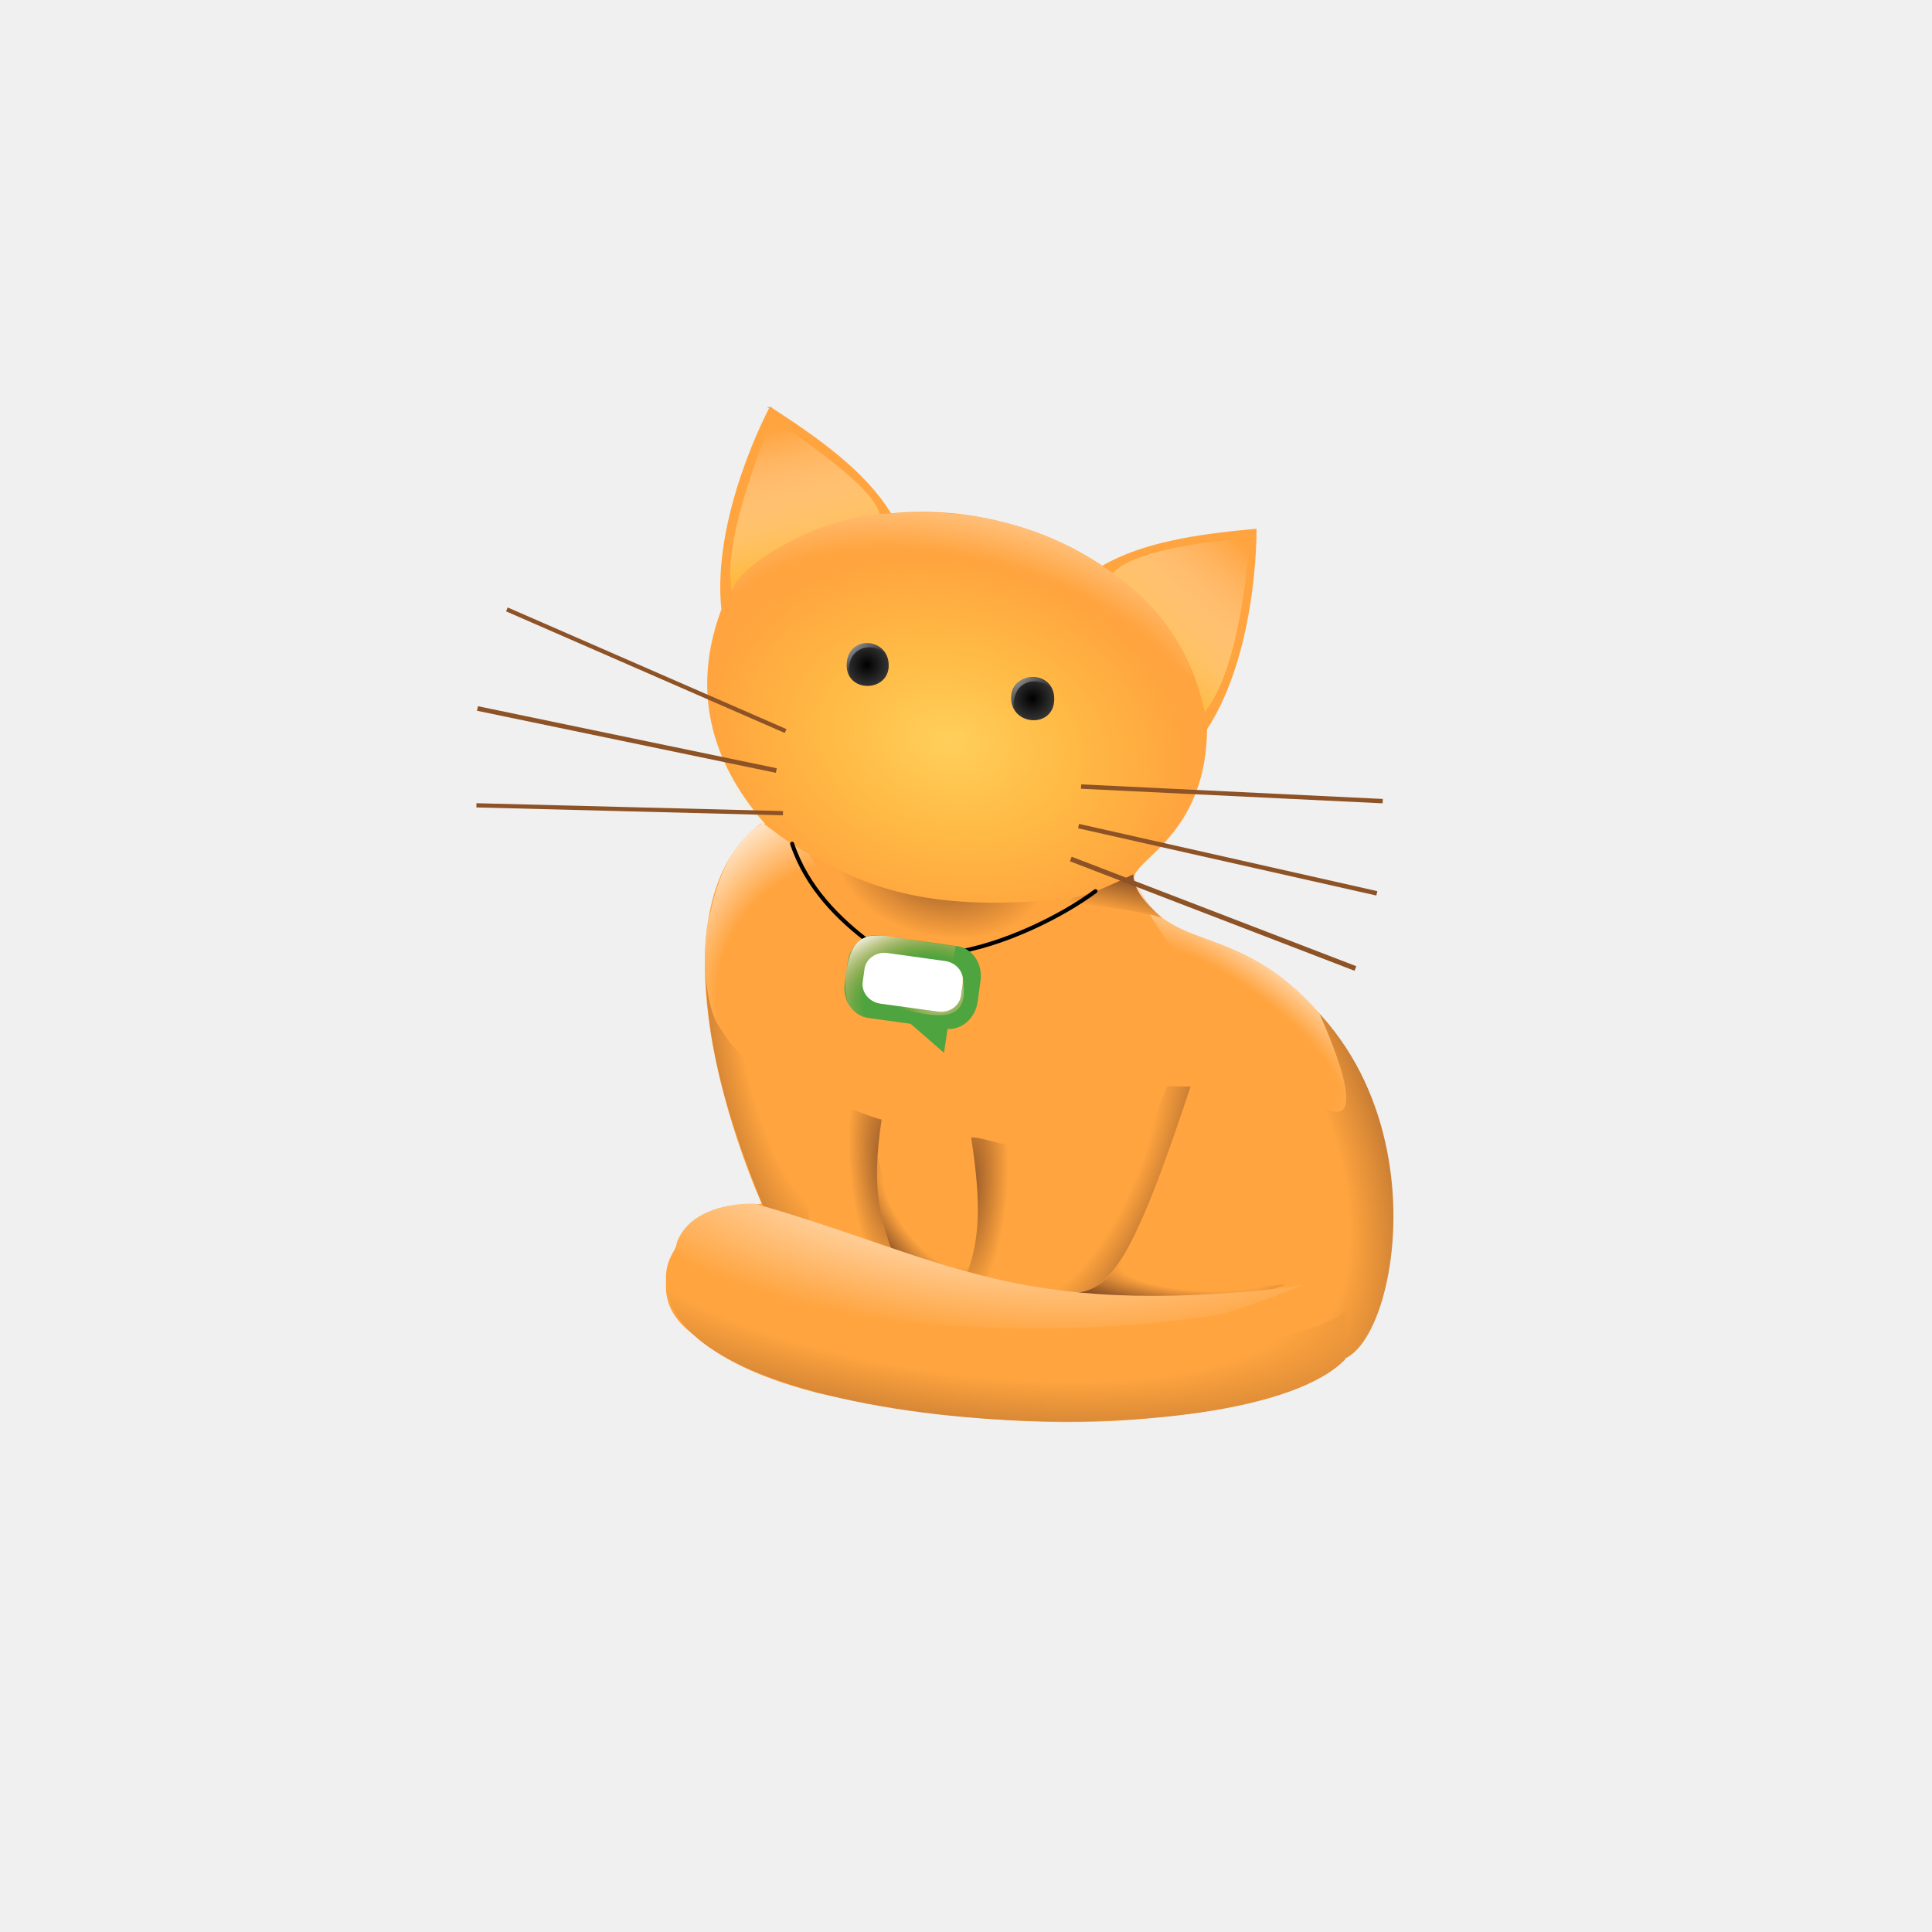
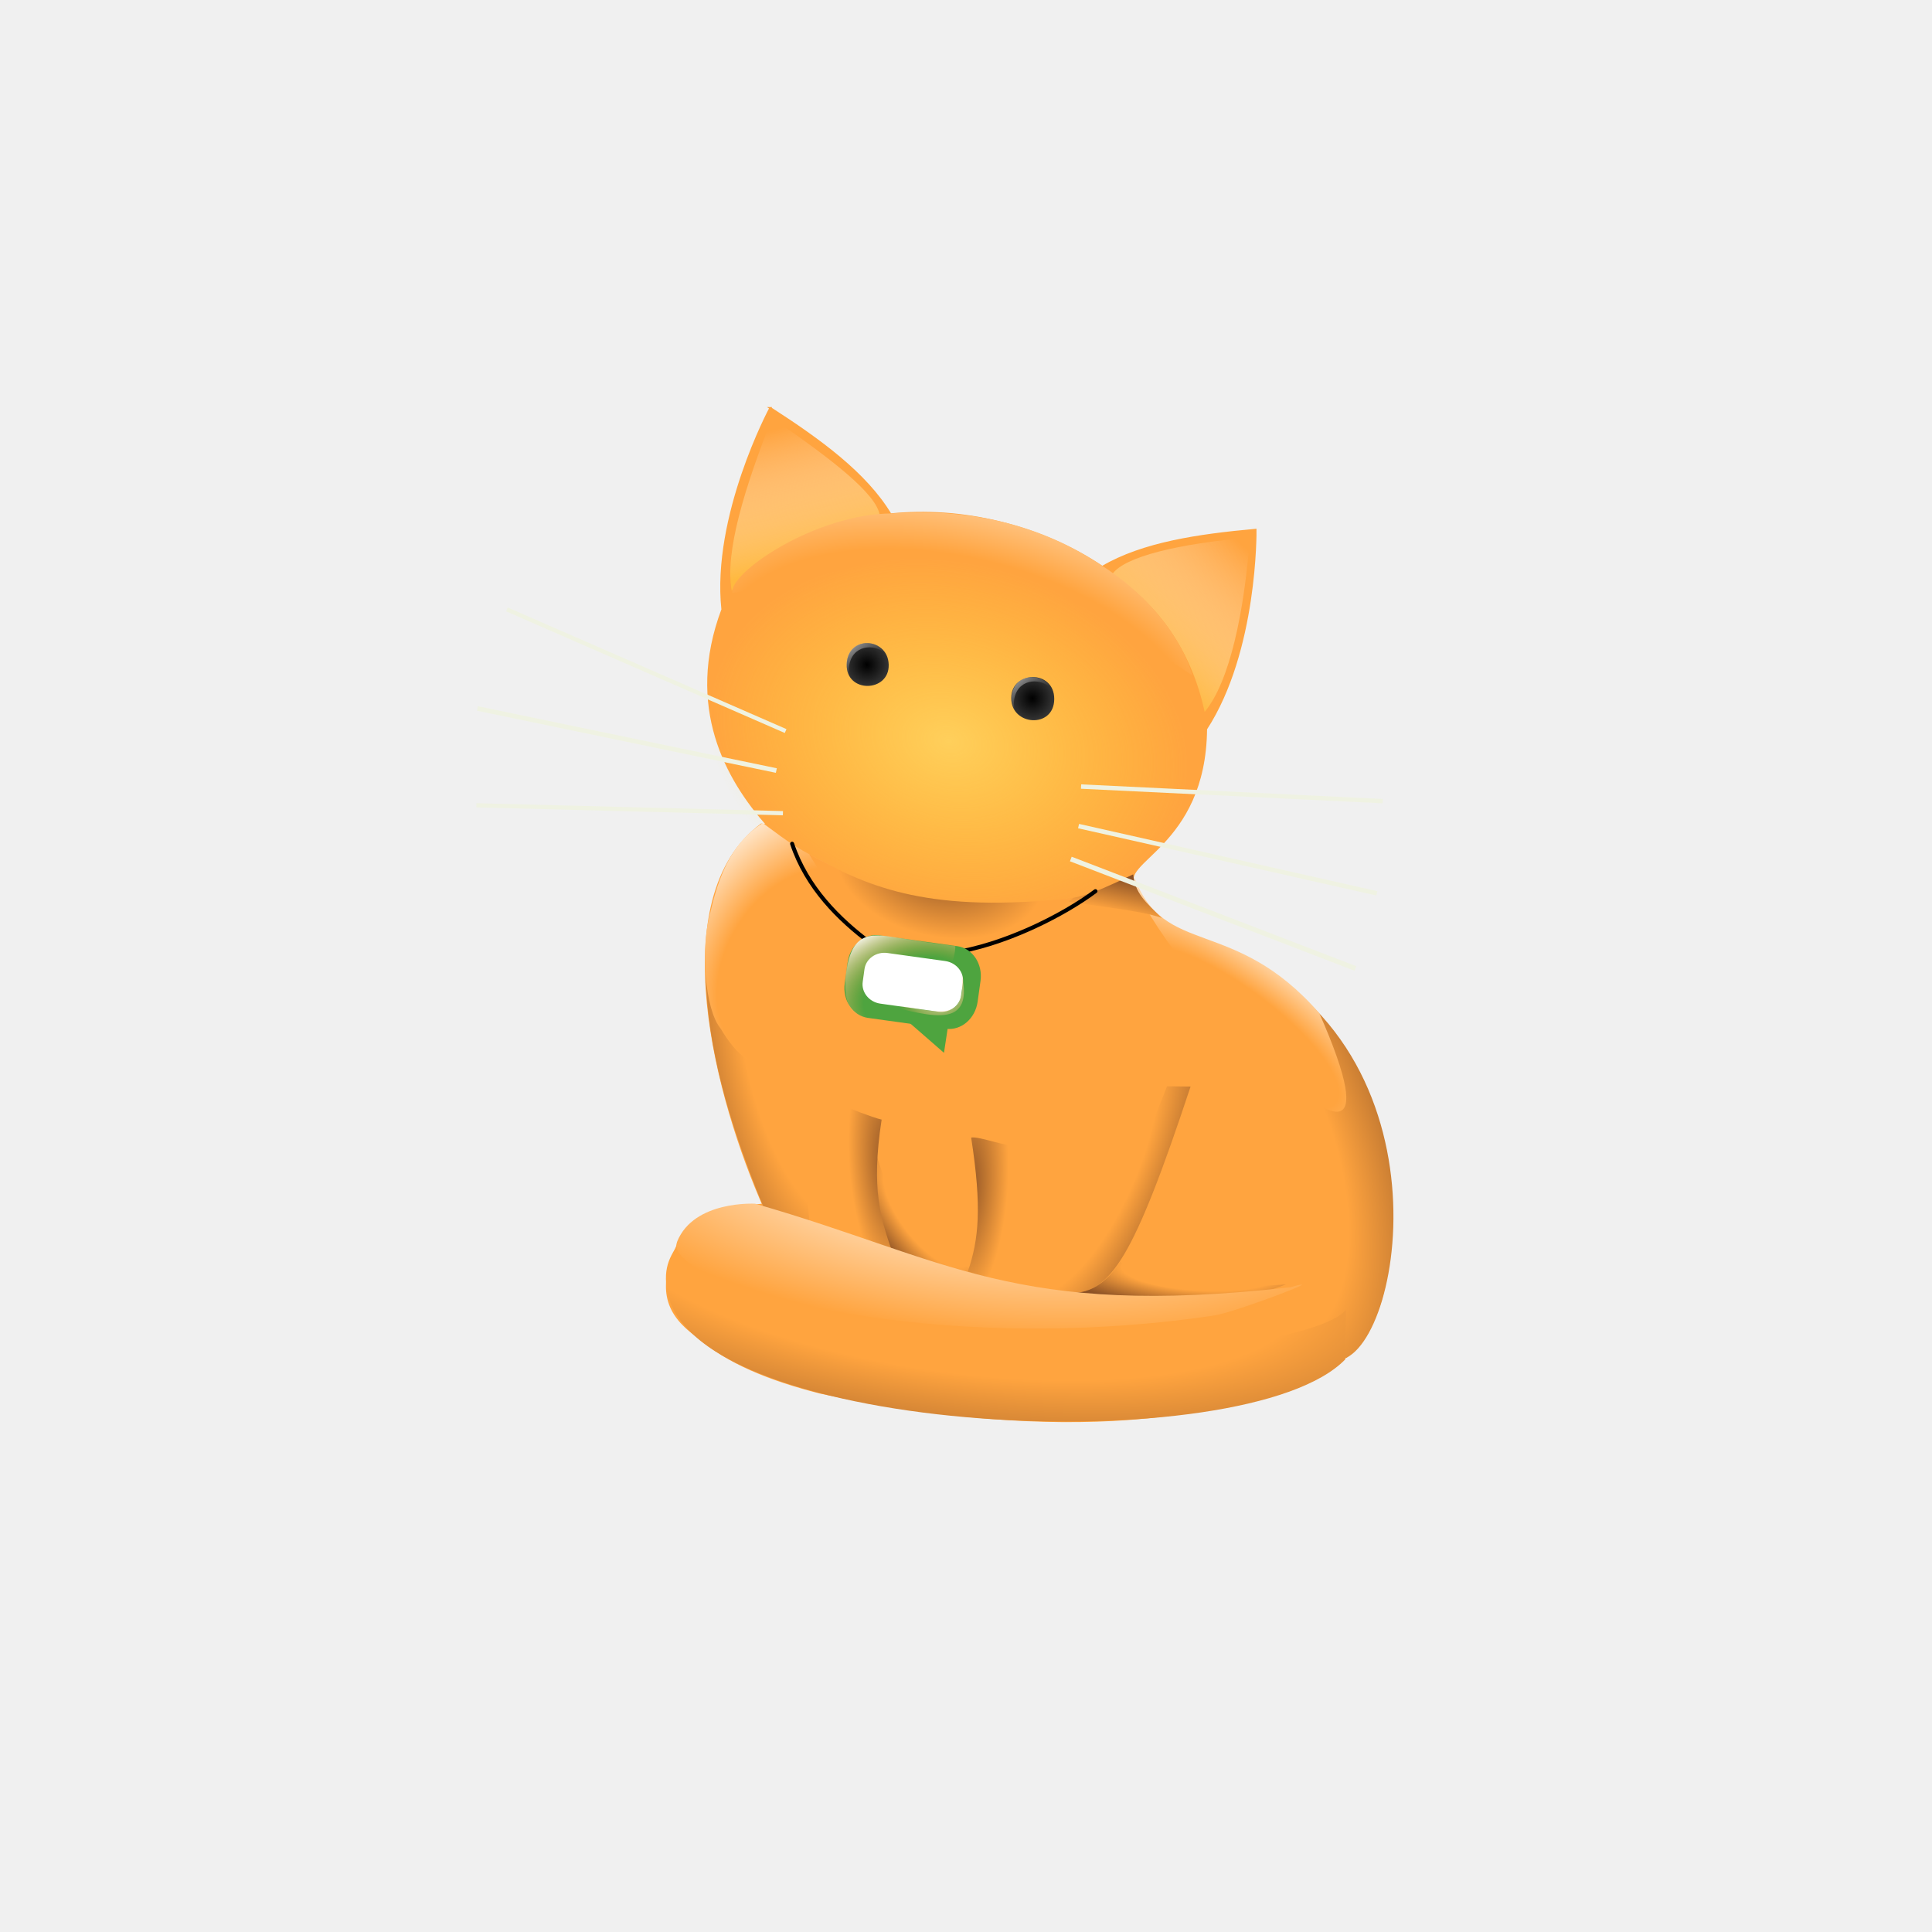
<svg xmlns="http://www.w3.org/2000/svg" xmlns:xlink="http://www.w3.org/1999/xlink" width="959.937" height="959.937" id="svg3087" version="1.1">
  <defs id="defs3089">
    <linearGradient id="linearGradient4725">
      <stop style="stop-color:#4ea43f;stop-opacity:1;" offset="0" id="stop4727" />
      <stop id="stop4733" offset="0.5" style="stop-color:#ffffff;stop-opacity:0.498;" />
      <stop style="stop-color:#ffffff;stop-opacity:0;" offset="1" id="stop4729" />
    </linearGradient>
    <linearGradient id="linearGradient4551">
      <stop id="stop4553" offset="0" style="stop-color:#ffa43f;stop-opacity:1;" />
      <stop style="stop-color:#ffa43f;stop-opacity:1;" offset="0.4" id="stop4555" />
      <stop id="stop4557" offset="1" style="stop-color:#ffffff;stop-opacity:1;" />
    </linearGradient>
    <linearGradient id="linearGradient4311">
      <stop style="stop-color:#ffa43f;stop-opacity:1;" offset="0" id="stop4313" />
      <stop id="stop4319" offset="0.5" style="stop-color:#ffa43f;stop-opacity:1;" />
      <stop style="stop-color:#8d5225;stop-opacity:1;" offset="1" id="stop4315" />
    </linearGradient>
    <linearGradient id="linearGradient4257">
      <stop style="stop-color:#ffed6f;stop-opacity:0.623;" offset="0" id="stop4259" />
      <stop style="stop-color:#ffed6f;stop-opacity:0;" offset="1" id="stop4261" />
    </linearGradient>
    <linearGradient id="linearGradient4239">
      <stop style="stop-color:#ffa43f;stop-opacity:1;" offset="0" id="stop4241" />
      <stop style="stop-color:#8d5225;stop-opacity:1;" offset="1" id="stop4243" />
    </linearGradient>
    <linearGradient id="linearGradient4193">
      <stop style="stop-color:#8d5225;stop-opacity:1;" offset="0" id="stop4195" />
      <stop style="stop-color:#ffa43f;stop-opacity:1;" offset="1" id="stop4197" />
    </linearGradient>
    <linearGradient id="linearGradient4185">
      <stop style="stop-color:#ffa43f;stop-opacity:0" offset="0" id="stop4187" />
      <stop style="stop-color:#b67c20;stop-opacity:1;" offset="1" id="stop4189" />
    </linearGradient>
    <linearGradient id="linearGradient4165">
      <stop style="stop-color:#ffa43f;stop-opacity:1;" offset="0" id="stop4167" />
      <stop id="stop4201" offset="0.5" style="stop-color:#ffa43f;stop-opacity:1;" />
      <stop style="stop-color:#8d5225;stop-opacity:1;" offset="1" id="stop4169" />
    </linearGradient>
    <linearGradient id="linearGradient4104">
      <stop style="stop-color:#000000;stop-opacity:1;" offset="0" id="stop4106" />
      <stop style="stop-color:#000000;stop-opacity:0;" offset="1" id="stop4108" />
    </linearGradient>
    <linearGradient id="linearGradient4060">
      <stop style="stop-color:#ffffff;stop-opacity:1;" offset="0" id="stop4062" />
      <stop style="stop-color:#ffffff;stop-opacity:0;" offset="1" id="stop4064" />
    </linearGradient>
    <linearGradient id="linearGradient3941">
      <stop style="stop-color:#fcffff;stop-opacity:0.425;" offset="0" id="stop3943" />
      <stop style="stop-color:#ffffff;stop-opacity:0;" offset="1" id="stop3945" />
    </linearGradient>
    <linearGradient id="linearGradient3836">
      <stop style="stop-color:#ffed6f;stop-opacity:0.593;" offset="0" id="stop3838" />
      <stop style="stop-color:#fff03f;stop-opacity:0;" offset="1" id="stop3840" />
    </linearGradient>
    <linearGradient id="linearGradient3780">
      <stop style="stop-color:#ffb93f;stop-opacity:1;" offset="0" id="stop3782" />
      <stop style="stop-color:#ffffff;stop-opacity:0;" offset="1" id="stop3784" />
    </linearGradient>
    <linearGradient id="linearGradient3772">
      <stop style="stop-color:#ffb93f;stop-opacity:1;" offset="0" id="stop3774" />
      <stop style="stop-color:#ffffff;stop-opacity:0;" offset="1" id="stop3776" />
    </linearGradient>
    <radialGradient xlink:href="#linearGradient3836" id="radialGradient3842" cx="453.053" cy="354.35" fx="453.053" fy="354.35" r="121.213" gradientTransform="matrix(1,0,0,0.6749864,0,115.1687)" gradientUnits="userSpaceOnUse" />
    <radialGradient xlink:href="#linearGradient3941-2" id="radialGradient3947-8" cx="638.717" cy="316.524" fx="638.717" fy="316.524" r="10.442" gradientTransform="matrix(1,0,0,1.018466,-276.1262,49.26238)" gradientUnits="userSpaceOnUse" />
    <linearGradient id="linearGradient3941-2">
      <stop style="stop-color:#fcffff;stop-opacity:0.425;" offset="0" id="stop3943-4" />
      <stop style="stop-color:#ffffff;stop-opacity:0;" offset="1" id="stop3945-5" />
    </linearGradient>
    <radialGradient r="10.442" fy="316.524" fx="638.717" cy="316.524" cx="638.717" gradientTransform="matrix(1,0,0,1.018466,-336.3599,32.06391)" gradientUnits="userSpaceOnUse" id="radialGradient3971-7" xlink:href="#linearGradient3941-2-1" />
    <linearGradient id="linearGradient3941-2-1">
      <stop style="stop-color:#fcffff;stop-opacity:0.425;" offset="0" id="stop3943-4-1" />
      <stop style="stop-color:#ffffff;stop-opacity:0;" offset="1" id="stop3945-5-5" />
    </linearGradient>
    <radialGradient r="10.442" fy="316.524" fx="638.717" cy="316.524" cx="638.717" gradientTransform="matrix(1,0,0,1.018466,-336.3599,32.06391)" gradientUnits="userSpaceOnUse" id="radialGradient3971-76" xlink:href="#linearGradient3941-2-14" />
    <linearGradient id="linearGradient3941-2-14">
      <stop style="stop-color:#fcffff;stop-opacity:0.425;" offset="0" id="stop3943-4-2" />
      <stop style="stop-color:#ffffff;stop-opacity:0;" offset="1" id="stop3945-5-3" />
    </linearGradient>
    <radialGradient xlink:href="#linearGradient4060-6" id="radialGradient4066-1" cx="384.986" cy="345.914" fx="384.986" fy="345.914" r="9.377" gradientTransform="matrix(-0.08656939,2.769536,-3.6931,-0.1154375,1651.114,-673.4345)" gradientUnits="userSpaceOnUse" />
    <linearGradient id="linearGradient4060-6">
      <stop style="stop-color:#ffffff;stop-opacity:1;" offset="0" id="stop4062-8" />
      <stop style="stop-color:#ffffff;stop-opacity:0;" offset="1" id="stop4064-5" />
    </linearGradient>
    <radialGradient xlink:href="#linearGradient4193-3" id="radialGradient4199-8" cx="441.646" cy="580.381" fx="441.646" fy="580.381" r="6.756" gradientTransform="matrix(2.89545,-0.1898847,0.576605,8.792344,-1171.966,-4441.462)" gradientUnits="userSpaceOnUse" />
    <linearGradient id="linearGradient4193-3">
      <stop style="stop-color:#8d5225;stop-opacity:1;" offset="0" id="stop4195-8" />
      <stop style="stop-color:#ffa43f;stop-opacity:1;" offset="1" id="stop4197-6" />
    </linearGradient>
    <radialGradient xlink:href="#linearGradient4257" id="radialGradient4263" cx="463.527" cy="567.578" fx="463.527" fy="567.578" r="32.679" gradientTransform="matrix(1.013418,-6.8329718e-4,6.6536224e-4,3.00888,-14.69779,-1126.846)" gradientUnits="userSpaceOnUse" />
    <radialGradient xlink:href="#linearGradient4165-2" id="radialGradient4173-6" cx="402.311" cy="503.826" fx="402.311" fy="503.826" r="20.517" gradientTransform="matrix(3.231085,-0.2372463,1.707199,23.25057,-1768.285,-11055.141)" gradientUnits="userSpaceOnUse" />
    <linearGradient id="linearGradient4165-2">
      <stop style="stop-color:#ffa43f;stop-opacity:1;" offset="0" id="stop4167-3" />
      <stop id="stop4201-8" offset="0.5" style="stop-color:#ffa43f;stop-opacity:1;" />
      <stop style="stop-color:#8d5225;stop-opacity:1;" offset="1" id="stop4169-2" />
    </linearGradient>
    <radialGradient xlink:href="#linearGradient4165-7" id="radialGradient4173-2" cx="402.265" cy="492.975" fx="402.265" fy="492.975" r="20.517" gradientTransform="matrix(-3.9262,0.6512077,-1.563776,-9.428172,2757.375,4904.702)" gradientUnits="userSpaceOnUse" />
    <linearGradient id="linearGradient4165-7">
      <stop style="stop-color:#ffa43f;stop-opacity:1;" offset="0" id="stop4167-5" />
      <stop id="stop4201-7" offset="0.5" style="stop-color:#ffa43f;stop-opacity:1;" />
      <stop style="stop-color:#8d5225;stop-opacity:1;" offset="1" id="stop4169-8" />
    </linearGradient>
    <radialGradient r="20.517" fy="495.154" fx="402.444" cy="495.154" cx="402.444" gradientTransform="matrix(4.74723,-1.786836,3.458869,9.189454,-3081.887,-3218.443)" gradientUnits="userSpaceOnUse" id="radialGradient4337-7" xlink:href="#linearGradient4165-7-8" />
    <linearGradient id="linearGradient4165-7-8">
      <stop style="stop-color:#ffa43f;stop-opacity:1;" offset="0" id="stop4167-5-0" />
      <stop id="stop4201-7-2" offset="0.5" style="stop-color:#ffa43f;stop-opacity:1;" />
      <stop style="stop-color:#8d5225;stop-opacity:1;" offset="1" id="stop4169-8-0" />
    </linearGradient>
    <radialGradient r="20.517" fy="487.12" fx="411.928" cy="487.12" cx="411.928" gradientTransform="matrix(-0.8265658,5.843635,17.02701,2.408419,-7549.646,-2918.397)" gradientUnits="userSpaceOnUse" id="radialGradient4374-9" xlink:href="#linearGradient4165-7-8-2" />
    <linearGradient id="linearGradient4165-7-8-2">
      <stop style="stop-color:#ffffff;stop-opacity:1;" offset="0" id="stop4167-5-0-8" />
      <stop style="stop-color:#ffa43f;stop-opacity:1;" offset="1" id="stop4169-8-0-0" />
    </linearGradient>
    <radialGradient r="20.517" fy="487.12" fx="411.928" cy="487.12" cx="411.928" gradientTransform="matrix(-0.8265658,5.843635,17.02701,2.408419,-7549.646,-2918.397)" gradientUnits="userSpaceOnUse" id="radialGradient4374-5" xlink:href="#linearGradient4165-7-8-27" />
    <linearGradient id="linearGradient4165-7-8-27">
      <stop style="stop-color:#ffa43f;stop-opacity:1;" offset="0" id="stop4167-5-0-6" />
      <stop id="stop4201-7-2-7" offset="0.5" style="stop-color:#ffa43f;stop-opacity:1;" />
      <stop style="stop-color:#ffffff;stop-opacity:1;" offset="1" id="stop4169-8-0-8" />
    </linearGradient>
    <radialGradient r="20.517" fy="484.825" fx="414.487" cy="484.825" cx="414.487" gradientTransform="matrix(1.535497,-5.698555,10.32797,2.782911,-5241.532,1393.866)" gradientUnits="userSpaceOnUse" id="radialGradient4448-8" xlink:href="#linearGradient4165-7-8-27-1" />
    <linearGradient id="linearGradient4165-7-8-27-1">
      <stop style="stop-color:#ffa43f;stop-opacity:1;" offset="0" id="stop4167-5-0-6-6" />
      <stop id="stop4201-7-2-7-0" offset="0.5" style="stop-color:#ffa43f;stop-opacity:1;" />
      <stop style="stop-color:#ffffff;stop-opacity:1;" offset="1" id="stop4169-8-0-8-9" />
    </linearGradient>
    <radialGradient r="20.517" fy="480.343" fx="407.603" cy="480.343" cx="407.603" gradientTransform="matrix(-3.25406,-2.10787,2.832664,-4.372971,297.6836,3481.517)" gradientUnits="userSpaceOnUse" id="radialGradient4493-8" xlink:href="#linearGradient4165-7-8-27-1-9" />
    <linearGradient id="linearGradient4165-7-8-27-1-9">
      <stop style="stop-color:#ffa43f;stop-opacity:1;" offset="0" id="stop4167-5-0-6-6-0" />
      <stop id="stop4201-7-2-7-0-0" offset="0.5" style="stop-color:#ffa43f;stop-opacity:1;" />
      <stop style="stop-color:#ffffff;stop-opacity:1;" offset="1" id="stop4169-8-0-8-9-0" />
    </linearGradient>
-     <radialGradient xlink:href="#linearGradient4239" id="radialGradient3150" gradientUnits="userSpaceOnUse" gradientTransform="matrix(-5.911852,-1.288033,0.07835846,-0.3596519,3598.235,1322.608)" cx="531.766" cy="399.6" fx="531.766" fy="399.6" r="47.098" />
-     <radialGradient xlink:href="#linearGradient4165-7-8-27-1" id="radialGradient3157" gradientUnits="userSpaceOnUse" gradientTransform="matrix(-3.25406,-2.10787,2.832664,-4.372971,297.6836,3481.517)" cx="407.603" cy="480.343" fx="407.603" fy="480.343" r="20.517" />
-     <radialGradient xlink:href="#linearGradient4165-7-8-27" id="radialGradient3160" gradientUnits="userSpaceOnUse" gradientTransform="matrix(1.608002,-6.413772,11.71157,2.936219,-5940.825,1616.084)" cx="413.907" cy="485.246" fx="413.907" fy="485.246" r="20.517" />
-     <radialGradient xlink:href="#linearGradient4165-7-8-2" id="radialGradient3163" gradientUnits="userSpaceOnUse" gradientTransform="matrix(0.4795454,-3.98215,-10.55153,-1.270654,5403.536,2977.249)" cx="434.448" cy="492.635" fx="434.448" fy="492.635" r="20.517" />
-     <radialGradient xlink:href="#linearGradient4165-7-8" id="radialGradient3166" gradientUnits="userSpaceOnUse" gradientTransform="matrix(-0.8265658,5.843635,17.02701,2.408419,-7549.646,-2918.397)" cx="411.928" cy="487.12" fx="411.928" fy="487.12" r="20.517" />
-     <radialGradient xlink:href="#linearGradient4311" id="radialGradient3169" gradientUnits="userSpaceOnUse" gradientTransform="matrix(1.371419,0.09170418,-0.02234546,0.3341725,-268.2747,406.4776)" cx="589.981" cy="635.361" fx="589.981" fy="635.361" r="55.179" />
-     <radialGradient xlink:href="#linearGradient4165-2" id="radialGradient3172" gradientUnits="userSpaceOnUse" gradientTransform="matrix(2.656737,1.095967,2.77802,-6.734208,-1995.061,3605.516)" cx="395.532" cy="508.431" fx="395.532" fy="508.431" r="20.517" />
-     <radialGradient xlink:href="#linearGradient4193-3" id="radialGradient3175" gradientUnits="userSpaceOnUse" gradientTransform="matrix(-2.89545,-0.1898847,-0.576605,8.792344,2026.028,-4388.538)" cx="441.646" cy="580.381" fx="441.646" fy="580.381" r="6.756" />
-     <radialGradient xlink:href="#linearGradient4193" id="radialGradient3178" gradientUnits="userSpaceOnUse" gradientTransform="matrix(2.89545,-0.1898847,0.576605,8.792344,-1240.506,-4400.497)" cx="441.646" cy="580.381" fx="441.646" fy="580.381" r="6.756" />
-     <radialGradient xlink:href="#linearGradient4165" id="radialGradient3181" gradientUnits="userSpaceOnUse" gradientTransform="matrix(-3.9262,0.6512077,-1.563776,-9.428172,2688.835,4945.667)" cx="401.473" cy="493.67" fx="401.473" fy="493.67" r="20.517" />
-     <radialGradient xlink:href="#linearGradient4551" id="radialGradient3184" gradientUnits="userSpaceOnUse" gradientTransform="matrix(1.438372,-1.956417,-6.19024,-4.551106,2912.644,3607.124)" cx="436.165" cy="483.927" fx="436.165" fy="483.927" r="20.517" />
-     <radialGradient xlink:href="#linearGradient4165-7" id="radialGradient3187" gradientUnits="userSpaceOnUse" gradientTransform="matrix(4.74723,-1.786836,3.458869,9.189454,-3081.887,-3218.443)" cx="402.444" cy="495.154" fx="402.444" fy="495.154" r="20.517" />
-     <radialGradient xlink:href="#linearGradient4060-6" id="radialGradient3190" gradientUnits="userSpaceOnUse" gradientTransform="matrix(-0.08656939,2.769536,-3.6931,-0.1154375,1733.075,-656.499)" cx="384.986" cy="345.914" fx="384.986" fy="345.914" r="9.377" />
-     <radialGradient xlink:href="#linearGradient4060" id="radialGradient3193" gradientUnits="userSpaceOnUse" gradientTransform="matrix(-0.08656939,2.769536,-3.6931,-0.1154375,1651.114,-673.4345)" cx="384.986" cy="345.914" fx="384.986" fy="345.914" r="9.377" />
-     <radialGradient xlink:href="#linearGradient4104" id="radialGradient3196" gradientUnits="userSpaceOnUse" gradientTransform="matrix(1,0,0,1.018466,-194.3168,65.57688)" cx="638.717" cy="316.524" fx="638.717" fy="316.524" r="10.442" />
-     <radialGradient xlink:href="#linearGradient4104" id="radialGradient3199" gradientUnits="userSpaceOnUse" gradientTransform="matrix(1,0,0,1.018466,-276.5105,48.85639)" cx="638.717" cy="316.524" fx="638.717" fy="316.524" r="10.442" />
-     <linearGradient xlink:href="#linearGradient3772" id="linearGradient3205" gradientUnits="userSpaceOnUse" x1="497.76" y1="368.53" x2="548.944" y2="311.961" />
-     <linearGradient xlink:href="#linearGradient3780" id="linearGradient3208" gradientUnits="userSpaceOnUse" x1="400.739" y1="279.945" x2="385.115" y2="213.275" gradientTransform="translate(-68.53983,40.96523)" />
    <radialGradient xlink:href="#linearGradient4311-7" id="radialGradient3169-1" gradientUnits="userSpaceOnUse" gradientTransform="matrix(1.371419,0.09170418,-0.02234546,0.3341725,-268.2747,406.4776)" cx="589.981" cy="635.361" fx="589.981" fy="635.361" r="55.179" />
    <linearGradient id="linearGradient4311-7">
      <stop style="stop-color:#ffa43f;stop-opacity:1;" offset="0" id="stop4313-4" />
      <stop id="stop4319-0" offset="0.5" style="stop-color:#ffa43f;stop-opacity:1;" />
      <stop style="stop-color:#8d5225;stop-opacity:1;" offset="1" id="stop4315-9" />
    </linearGradient>
-     <radialGradient r="55.179" fy="647.2" fx="593.86" cy="647.2" cx="593.86" gradientTransform="matrix(-0.7014414,-0.9104455,-0.3811613,0.2936609,1055.734,994.9683)" gradientUnits="userSpaceOnUse" id="radialGradient3998" xlink:href="#linearGradient4311-7" />
    <radialGradient xlink:href="#linearGradient4193-8" id="radialGradient3178-8" gradientUnits="userSpaceOnUse" gradientTransform="matrix(2.89545,-0.1898847,0.576605,8.792344,-1240.506,-4400.497)" cx="441.646" cy="580.381" fx="441.646" fy="580.381" r="6.756" />
    <linearGradient id="linearGradient4193-8">
      <stop style="stop-color:#8d5225;stop-opacity:1;" offset="0" id="stop4195-2" />
      <stop style="stop-color:#ffa43f;stop-opacity:1;" offset="1" id="stop4197-4" />
    </linearGradient>
-     <radialGradient r="6.756" fy="582.508" fx="445.036" cy="582.508" cx="445.036" gradientTransform="matrix(1.095462,-4.89573,7.554719,1.690434,-4489.925,1666.489)" gradientUnits="userSpaceOnUse" id="radialGradient4051" xlink:href="#linearGradient4193-8" />
    <radialGradient xlink:href="#linearGradient4165-7-8-27-1-1" id="radialGradient3157-5" gradientUnits="userSpaceOnUse" gradientTransform="matrix(-3.25406,-2.10787,2.832664,-4.372971,297.6836,3481.517)" cx="407.603" cy="480.343" fx="407.603" fy="480.343" r="20.517" />
    <linearGradient id="linearGradient4165-7-8-27-1-1">
      <stop style="stop-color:#ffa43f;stop-opacity:0;" offset="0" id="stop4167-5-0-6-6-7" />
      <stop id="stop4201-7-2-7-0-1" offset="0.5" style="stop-color:#ffa43f;stop-opacity:0;" />
      <stop style="stop-color:#ffffff;stop-opacity:1;" offset="1" id="stop4169-8-0-8-9-1" />
    </linearGradient>
-     <radialGradient r="20.517" fy="474.93" fx="421.443" cy="474.93" cx="421.443" gradientTransform="matrix(-0.3891971,-1.881267,2.666015,-0.5515459,-713.9204,1591.363)" gradientUnits="userSpaceOnUse" id="radialGradient4086" xlink:href="#linearGradient4165-7-8-27-1-1" />
    <radialGradient xlink:href="#linearGradient4193-3-7" id="radialGradient3175-2" gradientUnits="userSpaceOnUse" gradientTransform="matrix(-2.89545,-0.1898847,-0.576605,8.792344,2026.028,-4388.538)" cx="441.646" cy="580.381" fx="441.646" fy="580.381" r="6.756" />
    <linearGradient id="linearGradient4193-3-7">
      <stop style="stop-color:#ffffff;stop-opacity:1;" offset="0" id="stop4195-8-6" />
      <stop style="stop-color:#ffa43f;stop-opacity:0;" offset="1" id="stop4197-6-1" />
    </linearGradient>
-     <radialGradient r="6.756" fy="577.93" fx="445.648" cy="577.93" cx="445.648" gradientTransform="matrix(-1.546258,-2.455357,-2.796917,1.761355,2704.434,609.4032)" gradientUnits="userSpaceOnUse" id="radialGradient4125" xlink:href="#linearGradient4193-3-7" />
+     <radialGradient xlink:href="#linearGradient4193-3-7" id="radialGradient3164" gradientUnits="userSpaceOnUse" gradientTransform="matrix(-1.546258,-2.455357,-2.796917,1.761355,2704.434,609.4032)" cx="445.648" cy="577.93" fx="445.648" fy="577.93" r="6.756" />
+     <radialGradient xlink:href="#linearGradient4165-7-8-27-1-1" id="radialGradient3168" gradientUnits="userSpaceOnUse" gradientTransform="matrix(-0.3891971,-1.881267,2.666015,-0.5515459,-713.9204,1591.363)" cx="421.443" cy="474.93" fx="421.443" fy="474.93" r="20.517" />
+     <radialGradient xlink:href="#linearGradient4193-8" id="radialGradient3171" gradientUnits="userSpaceOnUse" gradientTransform="matrix(1.095462,-4.89573,7.554719,1.690434,-4489.925,1666.489)" cx="445.036" cy="582.508" fx="445.036" fy="582.508" r="6.756" />
+     <radialGradient xlink:href="#linearGradient4239" id="radialGradient3180" gradientUnits="userSpaceOnUse" gradientTransform="matrix(-5.911852,-1.288033,0.07835846,-0.3596519,3598.235,1322.608)" cx="531.766" cy="399.6" fx="531.766" fy="399.6" r="47.098" />
+     <radialGradient xlink:href="#linearGradient4165-7-8-27-1" id="radialGradient3188" gradientUnits="userSpaceOnUse" gradientTransform="matrix(-3.25406,-2.10787,2.832664,-4.372971,297.6836,3481.517)" cx="407.603" cy="480.343" fx="407.603" fy="480.343" r="20.517" />
+     <radialGradient xlink:href="#linearGradient4165-7-8-27" id="radialGradient3191" gradientUnits="userSpaceOnUse" gradientTransform="matrix(1.608002,-6.413772,11.71157,2.936219,-5940.825,1616.084)" cx="413.907" cy="485.246" fx="413.907" fy="485.246" r="20.517" />
+     <radialGradient xlink:href="#linearGradient4165-7-8-2" id="radialGradient3194" gradientUnits="userSpaceOnUse" gradientTransform="matrix(0.4795454,-3.98215,-10.55153,-1.270654,5403.536,2977.249)" cx="434.448" cy="492.635" fx="434.448" fy="492.635" r="20.517" />
+     <radialGradient xlink:href="#linearGradient4165-7-8" id="radialGradient3197" gradientUnits="userSpaceOnUse" gradientTransform="matrix(-0.8265658,5.843635,17.02701,2.408419,-7549.646,-2918.397)" cx="411.928" cy="487.12" fx="411.928" fy="487.12" r="20.517" />
+     <radialGradient xlink:href="#linearGradient4311" id="radialGradient3200" gradientUnits="userSpaceOnUse" gradientTransform="matrix(1.371419,0.09170418,-0.02234546,0.3341725,-268.2747,406.4776)" cx="589.981" cy="635.361" fx="589.981" fy="635.361" r="55.179" />
+     <radialGradient xlink:href="#linearGradient4165-2" id="radialGradient3203" gradientUnits="userSpaceOnUse" gradientTransform="matrix(2.656737,1.095967,2.77802,-6.734208,-1995.061,3605.516)" cx="395.532" cy="508.431" fx="395.532" fy="508.431" r="20.517" />
+     <radialGradient xlink:href="#linearGradient4193-3" id="radialGradient3206" gradientUnits="userSpaceOnUse" gradientTransform="matrix(-2.89545,-0.1898847,-0.576605,8.792344,2026.028,-4388.538)" cx="441.646" cy="580.381" fx="441.646" fy="580.381" r="6.756" />
+     <radialGradient xlink:href="#linearGradient4193" id="radialGradient3209" gradientUnits="userSpaceOnUse" gradientTransform="matrix(2.89545,-0.1898847,0.576605,8.792344,-1240.506,-4400.497)" cx="441.646" cy="580.381" fx="441.646" fy="580.381" r="6.756" />
+     <radialGradient xlink:href="#linearGradient4311-7" id="radialGradient3212" gradientUnits="userSpaceOnUse" gradientTransform="matrix(-0.7014414,-0.9104455,-0.3811613,0.2936609,1055.734,994.9683)" cx="593.86" cy="647.2" fx="593.86" fy="647.2" r="55.179" />
+     <radialGradient xlink:href="#linearGradient4165" id="radialGradient3215" gradientUnits="userSpaceOnUse" gradientTransform="matrix(-3.9262,0.6512077,-1.563776,-9.428172,2688.835,4945.667)" cx="401.473" cy="493.67" fx="401.473" fy="493.67" r="20.517" />
+     <radialGradient xlink:href="#linearGradient4551" id="radialGradient3218" gradientUnits="userSpaceOnUse" gradientTransform="matrix(1.438372,-1.956417,-6.19024,-4.551106,2912.644,3607.124)" cx="436.165" cy="483.927" fx="436.165" fy="483.927" r="20.517" />
+     <radialGradient xlink:href="#linearGradient4165-7" id="radialGradient3221" gradientUnits="userSpaceOnUse" gradientTransform="matrix(4.74723,-1.786836,3.458869,9.189454,-3081.887,-3218.443)" cx="402.444" cy="495.154" fx="402.444" fy="495.154" r="20.517" />
+     <radialGradient xlink:href="#linearGradient4060-6" id="radialGradient3224" gradientUnits="userSpaceOnUse" gradientTransform="matrix(-0.08656939,2.769536,-3.6931,-0.1154375,1733.075,-656.499)" cx="384.986" cy="345.914" fx="384.986" fy="345.914" r="9.377" />
+     <radialGradient xlink:href="#linearGradient4060" id="radialGradient3227" gradientUnits="userSpaceOnUse" gradientTransform="matrix(-0.08656939,2.769536,-3.6931,-0.1154375,1651.114,-673.4345)" cx="384.986" cy="345.914" fx="384.986" fy="345.914" r="9.377" />
+     <radialGradient xlink:href="#linearGradient4104" id="radialGradient3230" gradientUnits="userSpaceOnUse" gradientTransform="matrix(1,0,0,1.018466,-194.3168,65.57688)" cx="638.717" cy="316.524" fx="638.717" fy="316.524" r="10.442" />
+     <radialGradient xlink:href="#linearGradient4104" id="radialGradient3233" gradientUnits="userSpaceOnUse" gradientTransform="matrix(1,0,0,1.018466,-276.5105,48.85639)" cx="638.717" cy="316.524" fx="638.717" fy="316.524" r="10.442" />
+     <linearGradient xlink:href="#linearGradient3772" id="linearGradient3239" gradientUnits="userSpaceOnUse" x1="497.76" y1="368.53" x2="548.944" y2="311.961" />
+     <linearGradient xlink:href="#linearGradient3780" id="linearGradient3242" gradientUnits="userSpaceOnUse" gradientTransform="translate(-68.53983,40.96523)" x1="400.739" y1="279.945" x2="385.115" y2="213.275" />
  </defs>
  <g id="layer1" transform="translate(68.53983,-40.96523)">
    <rect style="fill:none;stroke:#000000;stroke-opacity:1" id="rect2990" width="959.937" height="959.937" x="-1252.439" y="-13.583" />
-     <g id="g4144">
+     <g id="g4013">
      <path id="path2382" d="m 314.21,243.715 c -0.234,0.411 -28.735,53.738 -23.812,100.094 -18.145,48.445 2.095,84.276 22.406,107.188 l -3.062,-0.344 c -49.104,36.622 -22.424,136.335 1.83,190.907 205.302,107.574 198.479,-25.611 -19.612,-0.22 -16.087,3.999 -21.574,11.333 -24.125,19.062 -8.084,18.556 -7.457,32.249 10.156,44.5 14.67,13.085 36.11,21.645 60.906,27.969 87.134,18.608 191.931,24.598 261.469,-17.781 20.531,-21.792 19.564,-37.941 20.969,-60.5 -0.501,-23.2 -3.155,-53.586 -21.031,-88.031 -17.515,-29.547 -41.678,-45.219 -92.438,-67.094 -6.441,-9.752 -10.983,-12.743 -12.219,-18.125 -9.954,-12.112 34.483,-19.26 35.062,-78.156 25.224,-38.844 24.58,-98.499 24.562,-98.969 -28.621,2.613 -55.938,6.616 -76.125,18.438 -14.631,-9.78 -31.81,-17.466 -50.781,-22.125 -18.682,-4.588 -37.178,-5.741 -54.438,-3.969 -12.276,-20.383 -35.063,-36.952 -59.719,-52.844 z m 47.344,116.75 c 5.423,-0.303 11.204,3.425 11.375,10.75 0.322,13.789 -21.302,14.303 -20.875,-0.25 0.2,-6.822 4.715,-10.232 9.5,-10.5 z m 83,16.844 c 5.352,0.015 10.673,3.594 10.625,10.969 -0.097,14.75 -21.39,13.364 -21.375,-0.5 0.007,-6.932 5.398,-10.484 10.75,-10.469 z" style="fill:#ffa43f;fill-opacity:1;stroke:#ffa43f;stroke-width:1;stroke-linecap:butt;stroke-linejoin:miter;stroke-miterlimit:4;stroke-opacity:1;stroke-dasharray:none" />
-       <path id="path3752" d="m 295.032,334.473 c -3.55,-19.226 6.514,-51.346 20,-85.714 29.334,20.016 52.588,38.005 53.571,48.571 -27.892,1.986 -53.294,14.216 -73.571,37.143 z" style="fill:url(#linearGradient3208);fill-opacity:1;stroke:none" />
-       <path id="path3752-1" d="m 530.011,394.681 c 12.524,-15.012 19.689,-49.904 22.474,-86.647 -35.381,3.053 -62.326,9.466 -68.366,18.191 23.332,15.413 39.468,38.53 45.892,68.456 z" style="fill:url(#linearGradient3205);fill-opacity:1;stroke:none" />
+       <path id="path3752" d="m 295.032,334.473 c -3.55,-19.226 6.514,-51.346 20,-85.714 29.334,20.016 52.588,38.005 53.571,48.571 -27.892,1.986 -53.294,14.216 -73.571,37.143 z" style="fill:url(#linearGradient3242);fill-opacity:1;stroke:none" />
+       <path id="path3752-1" d="m 530.011,394.681 c 12.524,-15.012 19.689,-49.904 22.474,-86.647 -35.381,3.053 -62.326,9.466 -68.366,18.191 23.332,15.413 39.468,38.53 45.892,68.456 z" style="fill:url(#linearGradient3239);fill-opacity:1;stroke:none" />
      <path transform="translate(-68.53983,40.96523)" d="m 548.513,347.279 a 75.256,47.982 0 1 1 -150.513,0 75.256,47.982 0 1 1 150.513,0 z" id="path3788" style="fill:none;stroke:none" />
      <path transform="matrix(0.9721616,0.2335092,-0.2552476,1.062664,52.87559,-73.09906)" d="m 573.767,354.35 a 120.713,81.317 0 1 1 -241.426,0 120.713,81.317 0 1 1 241.426,0 z" id="path3834" style="fill:url(#radialGradient3842);fill-opacity:1;stroke:none" />
      <path id="path3830" d="m 361.647,360.515 c -4.785,0.268 -9.3,3.678 -9.5,10.5 -0.427,14.553 21.197,14.039 20.875,0.25 -0.171,-7.325 -5.952,-11.053 -11.375,-10.75 z m 83,16.844 c -5.352,-0.015 -10.743,3.537 -10.75,10.469 -0.015,13.864 21.278,15.25 21.375,0.5 0.048,-7.375 -5.273,-10.953 -10.625,-10.969 z" style="fill:#323232;fill-opacity:1;stroke:none" />
-       <path id="path3830-4" d="m 361.271,360.608 c -4.785,0.268 -9.3,3.678 -9.5,10.5 -0.427,14.553 21.197,14.039 20.875,0.25 -0.171,-7.325 -5.952,-11.053 -11.375,-10.75 z" style="fill:url(#radialGradient3199);fill-opacity:1;stroke:none" />
-       <path id="path3830-4-5" d="m 443.464,377.328 c -4.785,0.268 -9.3,3.678 -9.5,10.5 -0.427,14.553 21.197,14.039 20.875,0.25 -0.171,-7.325 -5.952,-11.053 -11.375,-10.75 z" style="fill:url(#radialGradient3196);fill-opacity:1;stroke:none" />
-       <path id="path3830-4-5-2" d="m 354.134,377.581 c -0.896,-2.052 -1.171,-4.504 -0.468,-7.269 2.443,-9.608 13.95,-9.571 18.63,-3.623 -3.37,-7.921 -17.189,-9.11 -19.891,1.518 -0.965,3.796 -0.086,7.004 1.73,9.373 z" style="fill:url(#radialGradient3193);fill-opacity:1;stroke:none" />
-       <path id="path3830-4-5-2-7" d="m 436.095,394.516 c -0.896,-2.052 -1.171,-4.504 -0.468,-7.269 2.443,-9.608 13.95,-9.571 18.63,-3.623 -3.37,-7.921 -17.189,-9.11 -19.891,1.518 -0.965,3.796 -0.086,7.004 1.73,9.373 z" style="fill:url(#radialGradient3190);fill-opacity:1;stroke:none" />
-       <path id="path4163-2" d="m 600.473,715.579 c 31.817,-16.267 51.883,-176.682 -83.681,-211.15 -6.659,-1.693 11.143,6.562 -9.34,-4.19 125.515,87.226 96.572,195.508 68.371,213.998 z" style="fill:url(#radialGradient3187);fill-opacity:1;stroke:none" />
-       <path id="path4163-2-8-7-5-7" d="m 495.103,476.694 c 14.238,40.064 49.621,19.181 91.869,67.693 59.035,133.793 -96.19,-46.775 -91.869,-67.693 z" style="fill:url(#radialGradient3184);fill-opacity:1;stroke:none" />
-       <path id="path4163" d="m 282.993,501.887 c -4.192,42.925 6.033,86.203 28.284,139.937 2.459,0.011 17.039,6.014 22.325,8.101 -0.696,-46.962 -42.308,-122.883 -47.306,-130.599 z" style="fill:url(#radialGradient3181);fill-opacity:1;stroke:none" />
-       <path id="path4309-4" d="m 366.893,614.926 c -0.209,55.517 12.542,63.077 56.458,60.164 -43.192,-16.972 -43.799,-22.607 -56.458,-60.164 z" style="fill:url(#radialGradient3998);fill-opacity:1;stroke:none" />
-       <path id="path4175" d="m 349.101,589.844 c -3.888,30.894 -3.946,39.781 4.028,66.634 l 21.535,6.275 c -5.366,-15.908 -10.593,-30.457 -5.153,-65.5 -3.903,-0.824 -17.272,-6.031 -20.411,-7.409 z" style="fill:url(#radialGradient3178);fill-opacity:1;stroke:none" />
-       <path id="path4175-9" d="m 435.916,609.884 c 3.888,30.894 3.946,41.801 -4.028,68.654 l -19.515,-5.846 c 5.366,-15.908 7.058,-31.468 1.617,-66.51 3.903,-0.824 18.787,5.081 21.926,3.702 z" style="fill:url(#radialGradient3175);fill-opacity:1;stroke:none" />
-       <path id="path4163-6" d="m 523.011,580.825 c -28.649,86.58 -39.678,101.171 -58.491,102.804 -2.137,-1.217 -16.758,-2.782 -22.38,-3.609 40.921,-10.144 39.726,-26.224 69.169,-99.315 z" style="fill:url(#radialGradient3172);fill-opacity:1;stroke:none" />
-       <path id="path4309" d="m 570.389,679.116 c -29.588,12.106 -69.536,8.673 -110.357,3.929 12.665,1.944 21.238,-4.976 28.214,-15.357 8.924,18.971 47.676,13.439 82.143,11.429 z" style="fill:url(#radialGradient3169);fill-opacity:1;stroke:none" />
-       <path id="path4163-2-8" d="m 599.861,716.393 c -49.21,50.836 -322.768,38.314 -336.775,-33.241 -2.597,-13.266 1.922,-19.027 7.568,-27.282 19.251,84.456 309.178,62.712 329.548,35.839 z" style="fill:url(#radialGradient3166);fill-opacity:1;stroke:none" />
-       <path id="path4163-2-8-5" d="m 306.682,639.041 c 95.442,27.383 128.601,57.005 265.85,41.525 22.718,-6.515 -27.758,12.529 -37.65,14.002 -145.765,21.704 -275.293,-16.264 -266.93,-36.787 8.363,-20.522 38.73,-18.741 38.73,-18.741 z" style="fill:url(#radialGradient3163);fill-opacity:1;stroke:none" />
-       <path id="path4163-2-8-7" d="m 478.772,321.895 c -27.298,-18.467 -62.394,-28.796 -104.006,-25.819 -38.33,0.101 -81.552,29.803 -79.386,39.566 103.605,-16.926 98.15,-45.917 228.475,40.895 0,0 -7.072,-30.283 -45.084,-54.643 z" style="fill:url(#radialGradient3160);fill-opacity:1;stroke:none" />
-       <path id="path4163-2-8-7-5" d="m 310.426,449.889 c -15.874,10.132 -22.027,27.135 -25.947,44.177 -5.205,17.931 -2.728,48.603 4.989,57.857 35.648,59.779 50.689,-55.391 57.9,-79.335 -20.647,-10.373 -22.407,-11.96 -36.942,-22.699 z" style="fill:url(#radialGradient3157);fill-opacity:1;stroke:none" />
-       <rect transform="matrix(0.9165179,0.3999938,-0.3999938,0.9165179,0,0)" y="240.687" x="305.511" height="2.095" width="151.107" id="rect4112" style="fill:#8d5225;fill-opacity:1;stroke:none" />
-       <rect transform="matrix(0.9791149,0.2033076,-0.2033076,0.9791149,0,0)" y="349.328" x="245.071" height="2.304" width="151.666" id="rect4112-6" style="fill:#8d5225;fill-opacity:1;stroke:none" />
-       <rect transform="matrix(0.9996703,0.02567805,-0.02567805,0.9996703,0,0)" y="435.585" x="179.448" height="2.092" width="152.344" id="rect4112-1" style="fill:#8d5225;fill-opacity:1;stroke:none" />
-       <rect transform="matrix(0.9988329,0.04829937,-0.04829937,0.9988329,0,0)" y="407.549" x="488.904" height="2.176" width="150.065" id="rect4112-8" style="fill:#8d5225;fill-opacity:1;stroke:none" />
-       <path id="path4237" d="m 494.516,475.388 c -24.253,11.823 -26.021,10.563 -35.045,12.904 9.889,2.405 37.801,4.569 49.292,8.796 -8.126,-7.761 -13.436,-12.531 -14.247,-21.7 z" style="fill:url(#radialGradient3150);fill-opacity:1;stroke:none" />
-       <rect transform="matrix(0.9333263,0.3590293,-0.3590293,0.9333263,0,0)" y="268.961" x="600.546" height="2.42" width="151.505" id="rect4112-9" style="fill:#8d5225;fill-opacity:1;stroke:none" />
-       <rect transform="matrix(0.9755122,0.2199452,-0.2199452,0.9755122,0,0)" y="336.461" x="555.203" height="2.222" width="151.913" id="rect4112-2" style="fill:#8d5225;fill-opacity:1;stroke:none" />
+       <path id="path3830-4" d="m 361.271,360.608 c -4.785,0.268 -9.3,3.678 -9.5,10.5 -0.427,14.553 21.197,14.039 20.875,0.25 -0.171,-7.325 -5.952,-11.053 -11.375,-10.75 z" style="fill:url(#radialGradient3233);fill-opacity:1;stroke:none" />
+       <path id="path3830-4-5" d="m 443.464,377.328 c -4.785,0.268 -9.3,3.678 -9.5,10.5 -0.427,14.553 21.197,14.039 20.875,0.25 -0.171,-7.325 -5.952,-11.053 -11.375,-10.75 z" style="fill:url(#radialGradient3230);fill-opacity:1;stroke:none" />
+       <path id="path3830-4-5-2" d="m 354.134,377.581 c -0.896,-2.052 -1.171,-4.504 -0.468,-7.269 2.443,-9.608 13.95,-9.571 18.63,-3.623 -3.37,-7.921 -17.189,-9.11 -19.891,1.518 -0.965,3.796 -0.086,7.004 1.73,9.373 z" style="fill:url(#radialGradient3227);fill-opacity:1;stroke:none" />
+       <path id="path3830-4-5-2-7" d="m 436.095,394.516 c -0.896,-2.052 -1.171,-4.504 -0.468,-7.269 2.443,-9.608 13.95,-9.571 18.63,-3.623 -3.37,-7.921 -17.189,-9.11 -19.891,1.518 -0.965,3.796 -0.086,7.004 1.73,9.373 z" style="fill:url(#radialGradient3224);fill-opacity:1;stroke:none" />
+       <path id="path4163-2" d="m 600.473,715.579 c 31.817,-16.267 51.883,-176.682 -83.681,-211.15 -6.659,-1.693 11.143,6.562 -9.34,-4.19 125.515,87.226 96.572,195.508 68.371,213.998 z" style="fill:url(#radialGradient3221);fill-opacity:1;stroke:none" />
+       <path id="path4163-2-8-7-5-7" d="m 495.103,476.694 c 14.238,40.064 49.621,19.181 91.869,67.693 59.035,133.793 -96.19,-46.775 -91.869,-67.693 z" style="fill:url(#radialGradient3218);fill-opacity:1;stroke:none" />
+       <path id="path4163" d="m 282.993,501.887 c -4.192,42.925 6.033,86.203 28.284,139.937 2.459,0.011 17.039,6.014 22.325,8.101 -0.696,-46.962 -42.308,-122.883 -47.306,-130.599 z" style="fill:url(#radialGradient3215);fill-opacity:1;stroke:none" />
+       <path id="path4309-4" d="m 366.893,614.926 c -0.209,55.517 12.542,63.077 56.458,60.164 -43.192,-16.972 -43.799,-22.607 -56.458,-60.164 z" style="fill:url(#radialGradient3212);fill-opacity:1;stroke:none" />
+       <path id="path4175" d="m 349.101,589.844 c -3.888,30.894 -3.946,39.781 4.028,66.634 l 21.535,6.275 c -5.366,-15.908 -10.593,-30.457 -5.153,-65.5 -3.903,-0.824 -17.272,-6.031 -20.411,-7.409 z" style="fill:url(#radialGradient3209);fill-opacity:1;stroke:none" />
+       <path id="path4175-9" d="m 435.916,609.884 c 3.888,30.894 3.946,41.801 -4.028,68.654 l -19.515,-5.846 c 5.366,-15.908 7.058,-31.468 1.617,-66.51 3.903,-0.824 18.787,5.081 21.926,3.702 z" style="fill:url(#radialGradient3206);fill-opacity:1;stroke:none" />
+       <path id="path4163-6" d="m 523.011,580.825 c -28.649,86.58 -39.678,101.171 -58.491,102.804 -2.137,-1.217 -16.758,-2.782 -22.38,-3.609 40.921,-10.144 39.726,-26.224 69.169,-99.315 z" style="fill:url(#radialGradient3203);fill-opacity:1;stroke:none" />
+       <path id="path4309" d="m 570.389,679.116 c -29.588,12.106 -69.536,8.673 -110.357,3.929 12.665,1.944 21.238,-4.976 28.214,-15.357 8.924,18.971 47.676,13.439 82.143,11.429 z" style="fill:url(#radialGradient3200);fill-opacity:1;stroke:none" />
+       <path id="path4163-2-8" d="m 599.861,716.393 c -49.21,50.836 -322.768,38.314 -336.775,-33.241 -2.597,-13.266 1.922,-19.027 7.568,-27.282 19.251,84.456 309.178,62.712 329.548,35.839 z" style="fill:url(#radialGradient3197);fill-opacity:1;stroke:none" />
+       <path id="path4163-2-8-5" d="m 306.682,639.041 c 95.442,27.383 128.601,57.005 265.85,41.525 22.718,-6.515 -27.758,12.529 -37.65,14.002 -145.765,21.704 -275.293,-16.264 -266.93,-36.787 8.363,-20.522 38.73,-18.741 38.73,-18.741 z" style="fill:url(#radialGradient3194);fill-opacity:1;stroke:none" />
+       <path id="path4163-2-8-7" d="m 478.772,321.895 c -27.298,-18.467 -62.394,-28.796 -104.006,-25.819 -38.33,0.101 -81.552,29.803 -79.386,39.566 103.605,-16.926 98.15,-45.917 228.475,40.895 0,0 -7.072,-30.283 -45.084,-54.643 z" style="fill:url(#radialGradient3191);fill-opacity:1;stroke:none" />
+       <path id="path4163-2-8-7-5" d="m 310.426,449.889 c -15.874,10.132 -22.027,27.135 -25.947,44.177 -5.205,17.931 -2.728,48.603 4.989,57.857 35.648,59.779 50.689,-55.391 57.9,-79.335 -20.647,-10.373 -22.407,-11.96 -36.942,-22.699 z" style="fill:url(#radialGradient3188);fill-opacity:1;stroke:none" />
+       <rect transform="matrix(0.9165179,0.3999938,-0.3999938,0.9165179,0,0)" y="240.687" x="305.511" height="2.095" width="151.107" id="rect4112" style="fill:#eff2e2;fill-opacity:1;stroke:none" />
+       <rect transform="matrix(0.9791149,0.2033076,-0.2033076,0.9791149,0,0)" y="349.328" x="245.071" height="2.304" width="151.666" id="rect4112-6" style="fill:#eff2e2;fill-opacity:1;stroke:none" />
+       <rect transform="matrix(0.9996703,0.02567805,-0.02567805,0.9996703,0,0)" y="435.585" x="179.448" height="2.092" width="152.344" id="rect4112-1" style="fill:#eff2e2;fill-opacity:1;stroke:none" />
+       <rect transform="matrix(0.9988329,0.04829937,-0.04829937,0.9988329,0,0)" y="407.549" x="488.904" height="2.176" width="150.065" id="rect4112-8" style="fill:#eff2e2;fill-opacity:1;stroke:none" />
+       <path id="path4237" d="m 494.516,475.388 c -24.253,11.823 -26.021,10.563 -35.045,12.904 9.889,2.405 37.801,4.569 49.292,8.796 -8.126,-7.761 -13.436,-12.531 -14.247,-21.7 z" style="fill:url(#radialGradient3180);fill-opacity:1;stroke:none" />
+       <rect transform="matrix(0.9333263,0.3590293,-0.3590293,0.9333263,0,0)" y="268.961" x="600.546" height="2.42" width="151.505" id="rect4112-9" style="fill:#eff2e2;fill-opacity:1;stroke:none" />
+       <rect transform="matrix(0.9755122,0.2199452,-0.2199452,0.9755122,0,0)" y="336.461" x="555.203" height="2.222" width="151.913" id="rect4112-2" style="fill:#eff2e2;fill-opacity:1;stroke:none" />
      <path id="path4766" d="m 325.032,460.188 c 7.292,21.829 23.312,37.632 38.929,49.286" style="fill:none;stroke:#000000;stroke-width:2;stroke-linecap:round;stroke-linejoin:miter;stroke-miterlimit:4;stroke-opacity:1;stroke-dasharray:none" />
      <path id="path4768" d="m 475.746,483.759 c -16.459,12.282 -45.825,26.984 -71.786,30.714" style="fill:none;stroke:#000000;stroke-width:2;stroke-linecap:round;stroke-linejoin:miter;stroke-miterlimit:4;stroke-opacity:1;stroke-dasharray:none" />
      <rect transform="matrix(0.9904484,0.1378839,-0.1378839,0.9904484,0,0)" ry="15.489" rx="13.792" y="450.065" x="420.827" height="41.416" width="66.67" id="rect4703" style="fill:#4ea43f;fill-opacity:1;stroke:none" />
      <path id="path4705" d="m 402.711,549.422 -2.221,14.655 -18.974,-16.524 z" style="fill:#4ea43f;fill-opacity:1;stroke:none" />
-       <path id="path4175-5" d="m 464.708,487.128 c -70.319,7.692 -100.942,-4.587 -131.227,-21.791 31.044,54.324 94.2,52.571 131.227,21.791 z" style="fill:url(#radialGradient4051);fill-opacity:1;stroke:none" />
-       <path id="path4163-2-8-7-5-5" d="m 379.309,507.195 c -13.778,-2.143 -24.476,-4.918 -27.396,16.922 -6.189,46.29 53.159,16.969 54.236,-13.037 -19.132,-2.671 -8.984,-1.107 -26.84,-3.885 z" style="fill:url(#radialGradient4086);fill-opacity:1;stroke:none" />
+       <path id="path4175-5" d="m 464.708,487.128 c -70.319,7.692 -100.942,-4.587 -131.227,-21.791 31.044,54.324 94.2,52.571 131.227,21.791 z" style="fill:url(#radialGradient3171);fill-opacity:1;stroke:none" />
+       <path id="path4163-2-8-7-5-5" d="m 379.309,507.195 c -13.778,-2.143 -24.476,-4.918 -27.396,16.922 -6.189,46.29 53.159,16.969 54.236,-13.037 -19.132,-2.671 -8.984,-1.107 -26.84,-3.885 z" style="fill:url(#radialGradient3168);fill-opacity:1;stroke:none" />
      <rect transform="matrix(0.9904484,0.1378839,-0.1378839,0.9904484,0,0)" ry="9.503" rx="10.21" y="458.211" x="429.582" height="25.409" width="49.352" id="rect4703-5" style="fill:#ffffff;fill-opacity:1;stroke:none" />
-       <path id="path4175-9-4" d="m 365.533,538.954 c 28.965,2.655 46.662,13.946 43.702,-14.2 7.101,30.684 -19.611,19.595 -43.702,14.2 z" style="fill:url(#radialGradient4125);fill-opacity:1;stroke:none" />
+       <path id="path4175-9-4" d="m 365.533,538.954 c 28.965,2.655 46.662,13.946 43.702,-14.2 7.101,30.684 -19.611,19.595 -43.702,14.2 z" style="fill:url(#radialGradient3164);fill-opacity:1;stroke:none" />
    </g>
  </g>
</svg>
